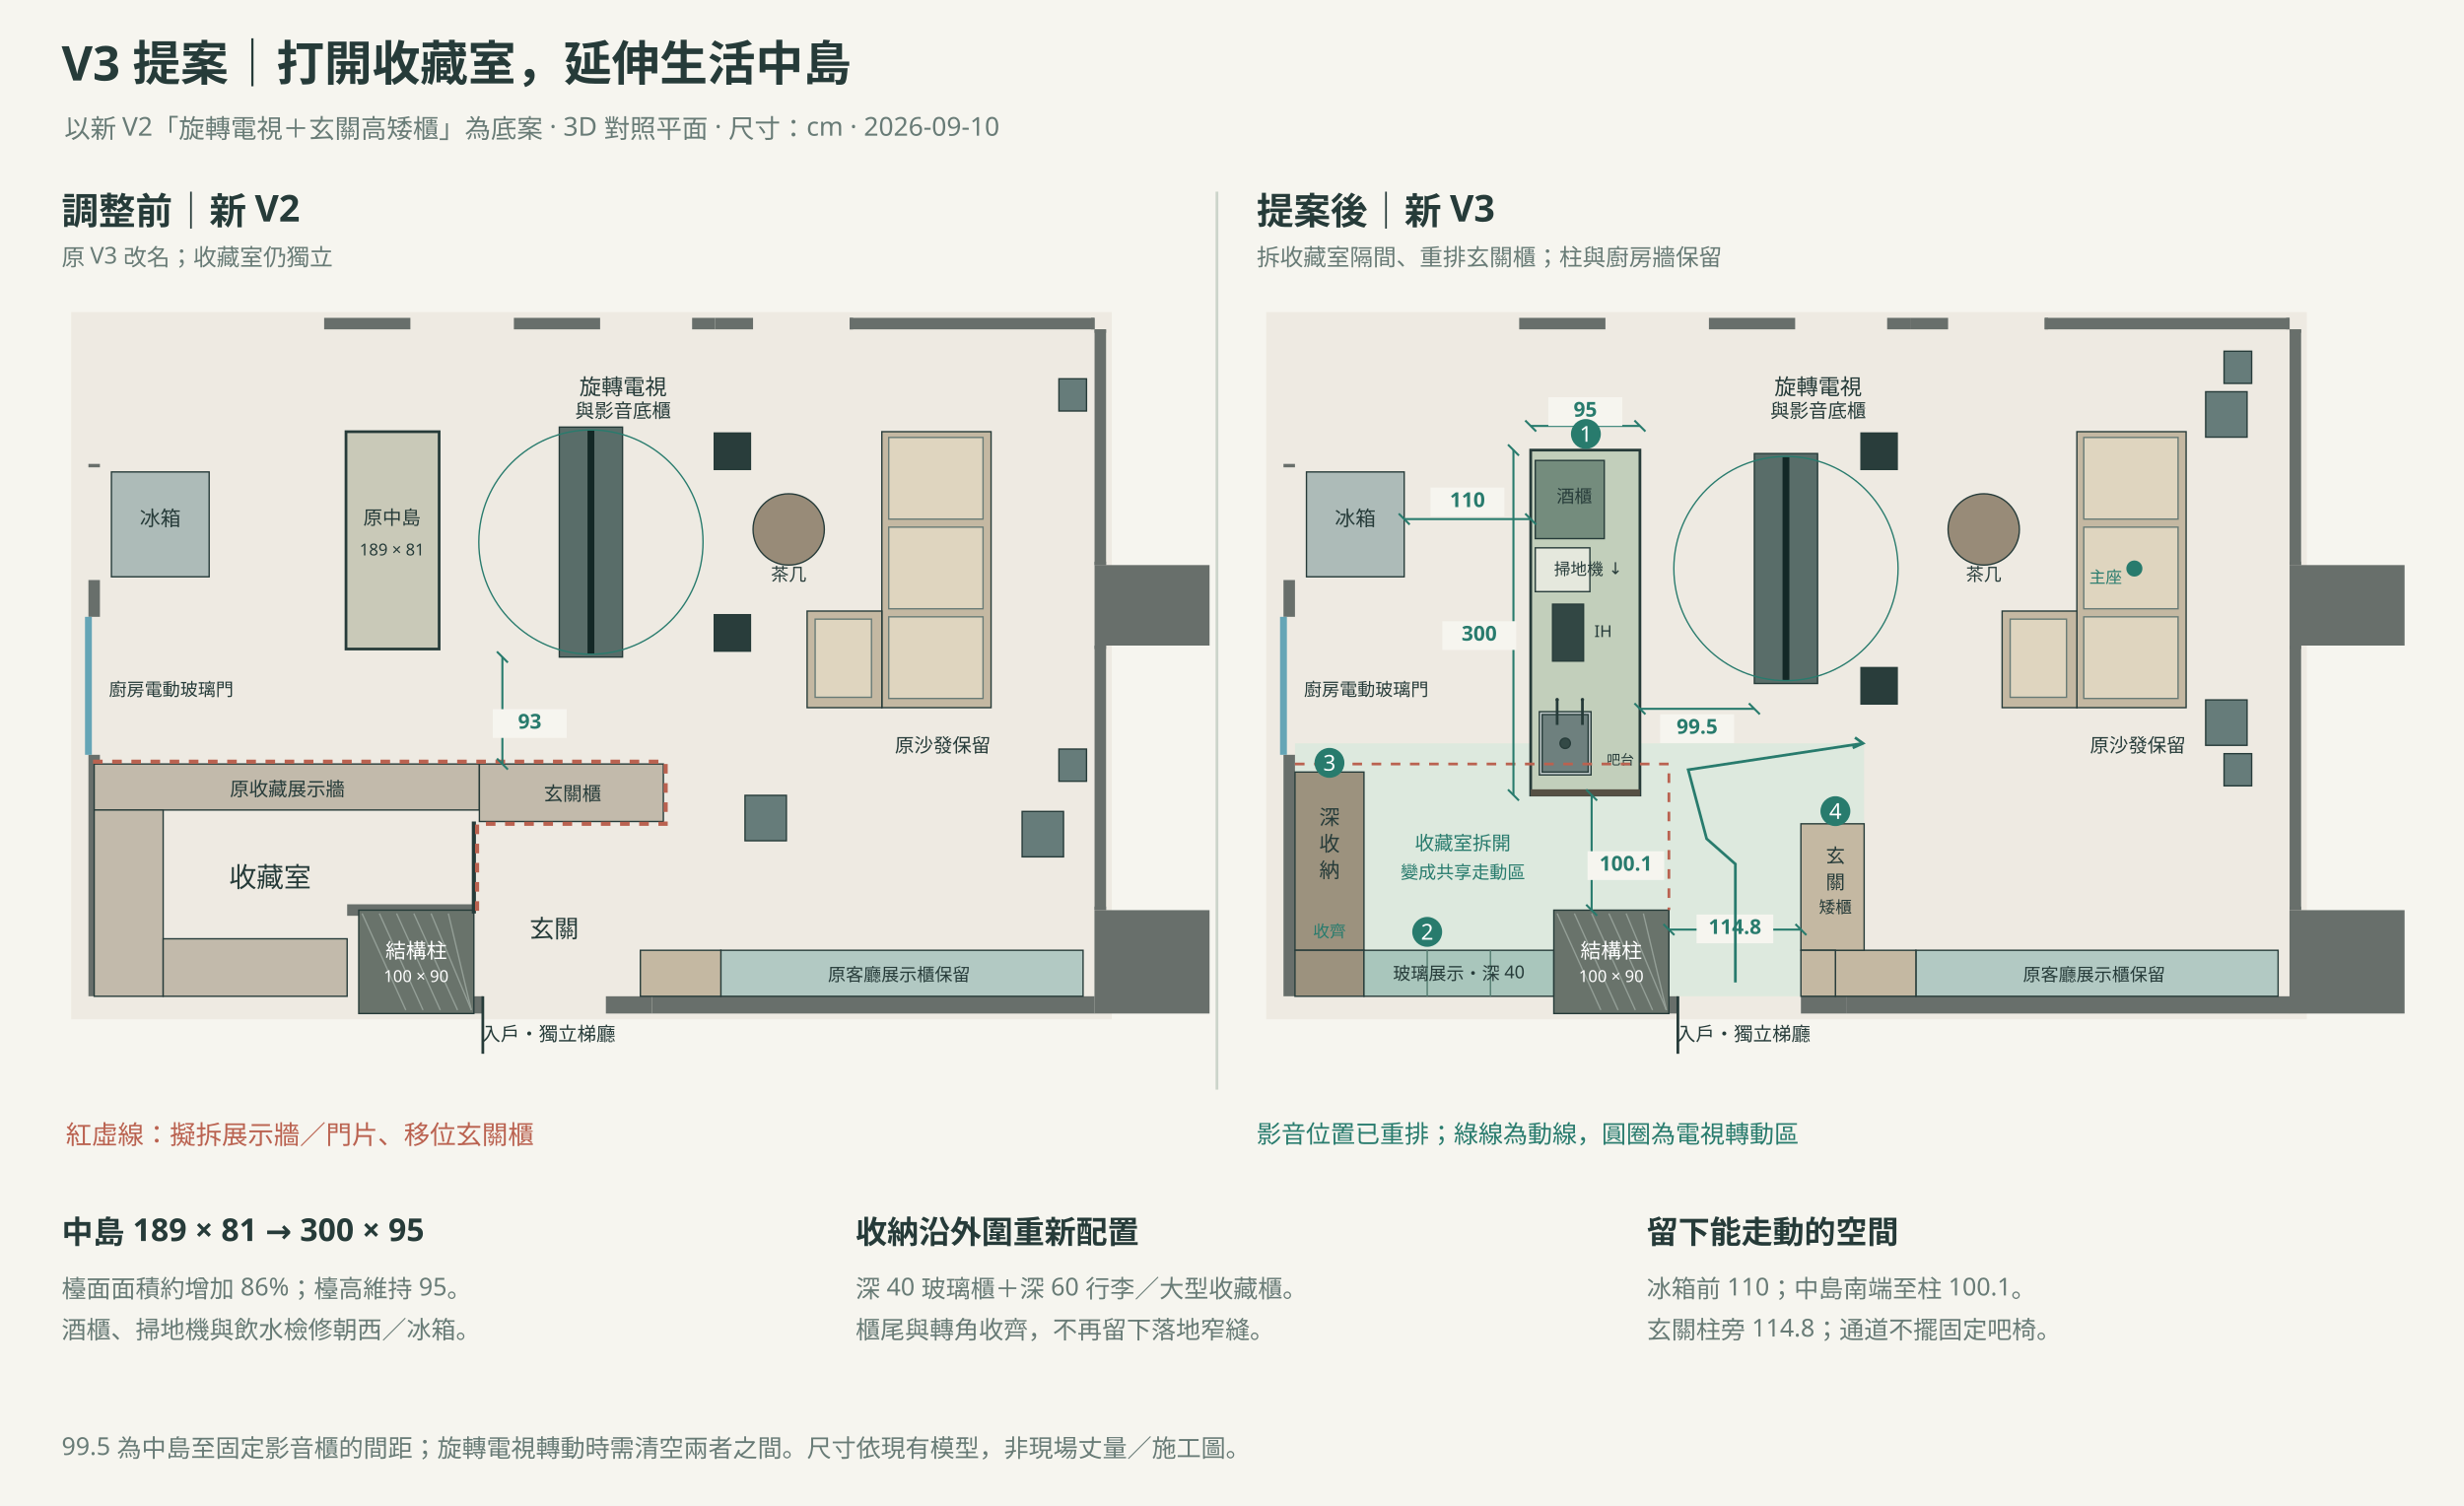
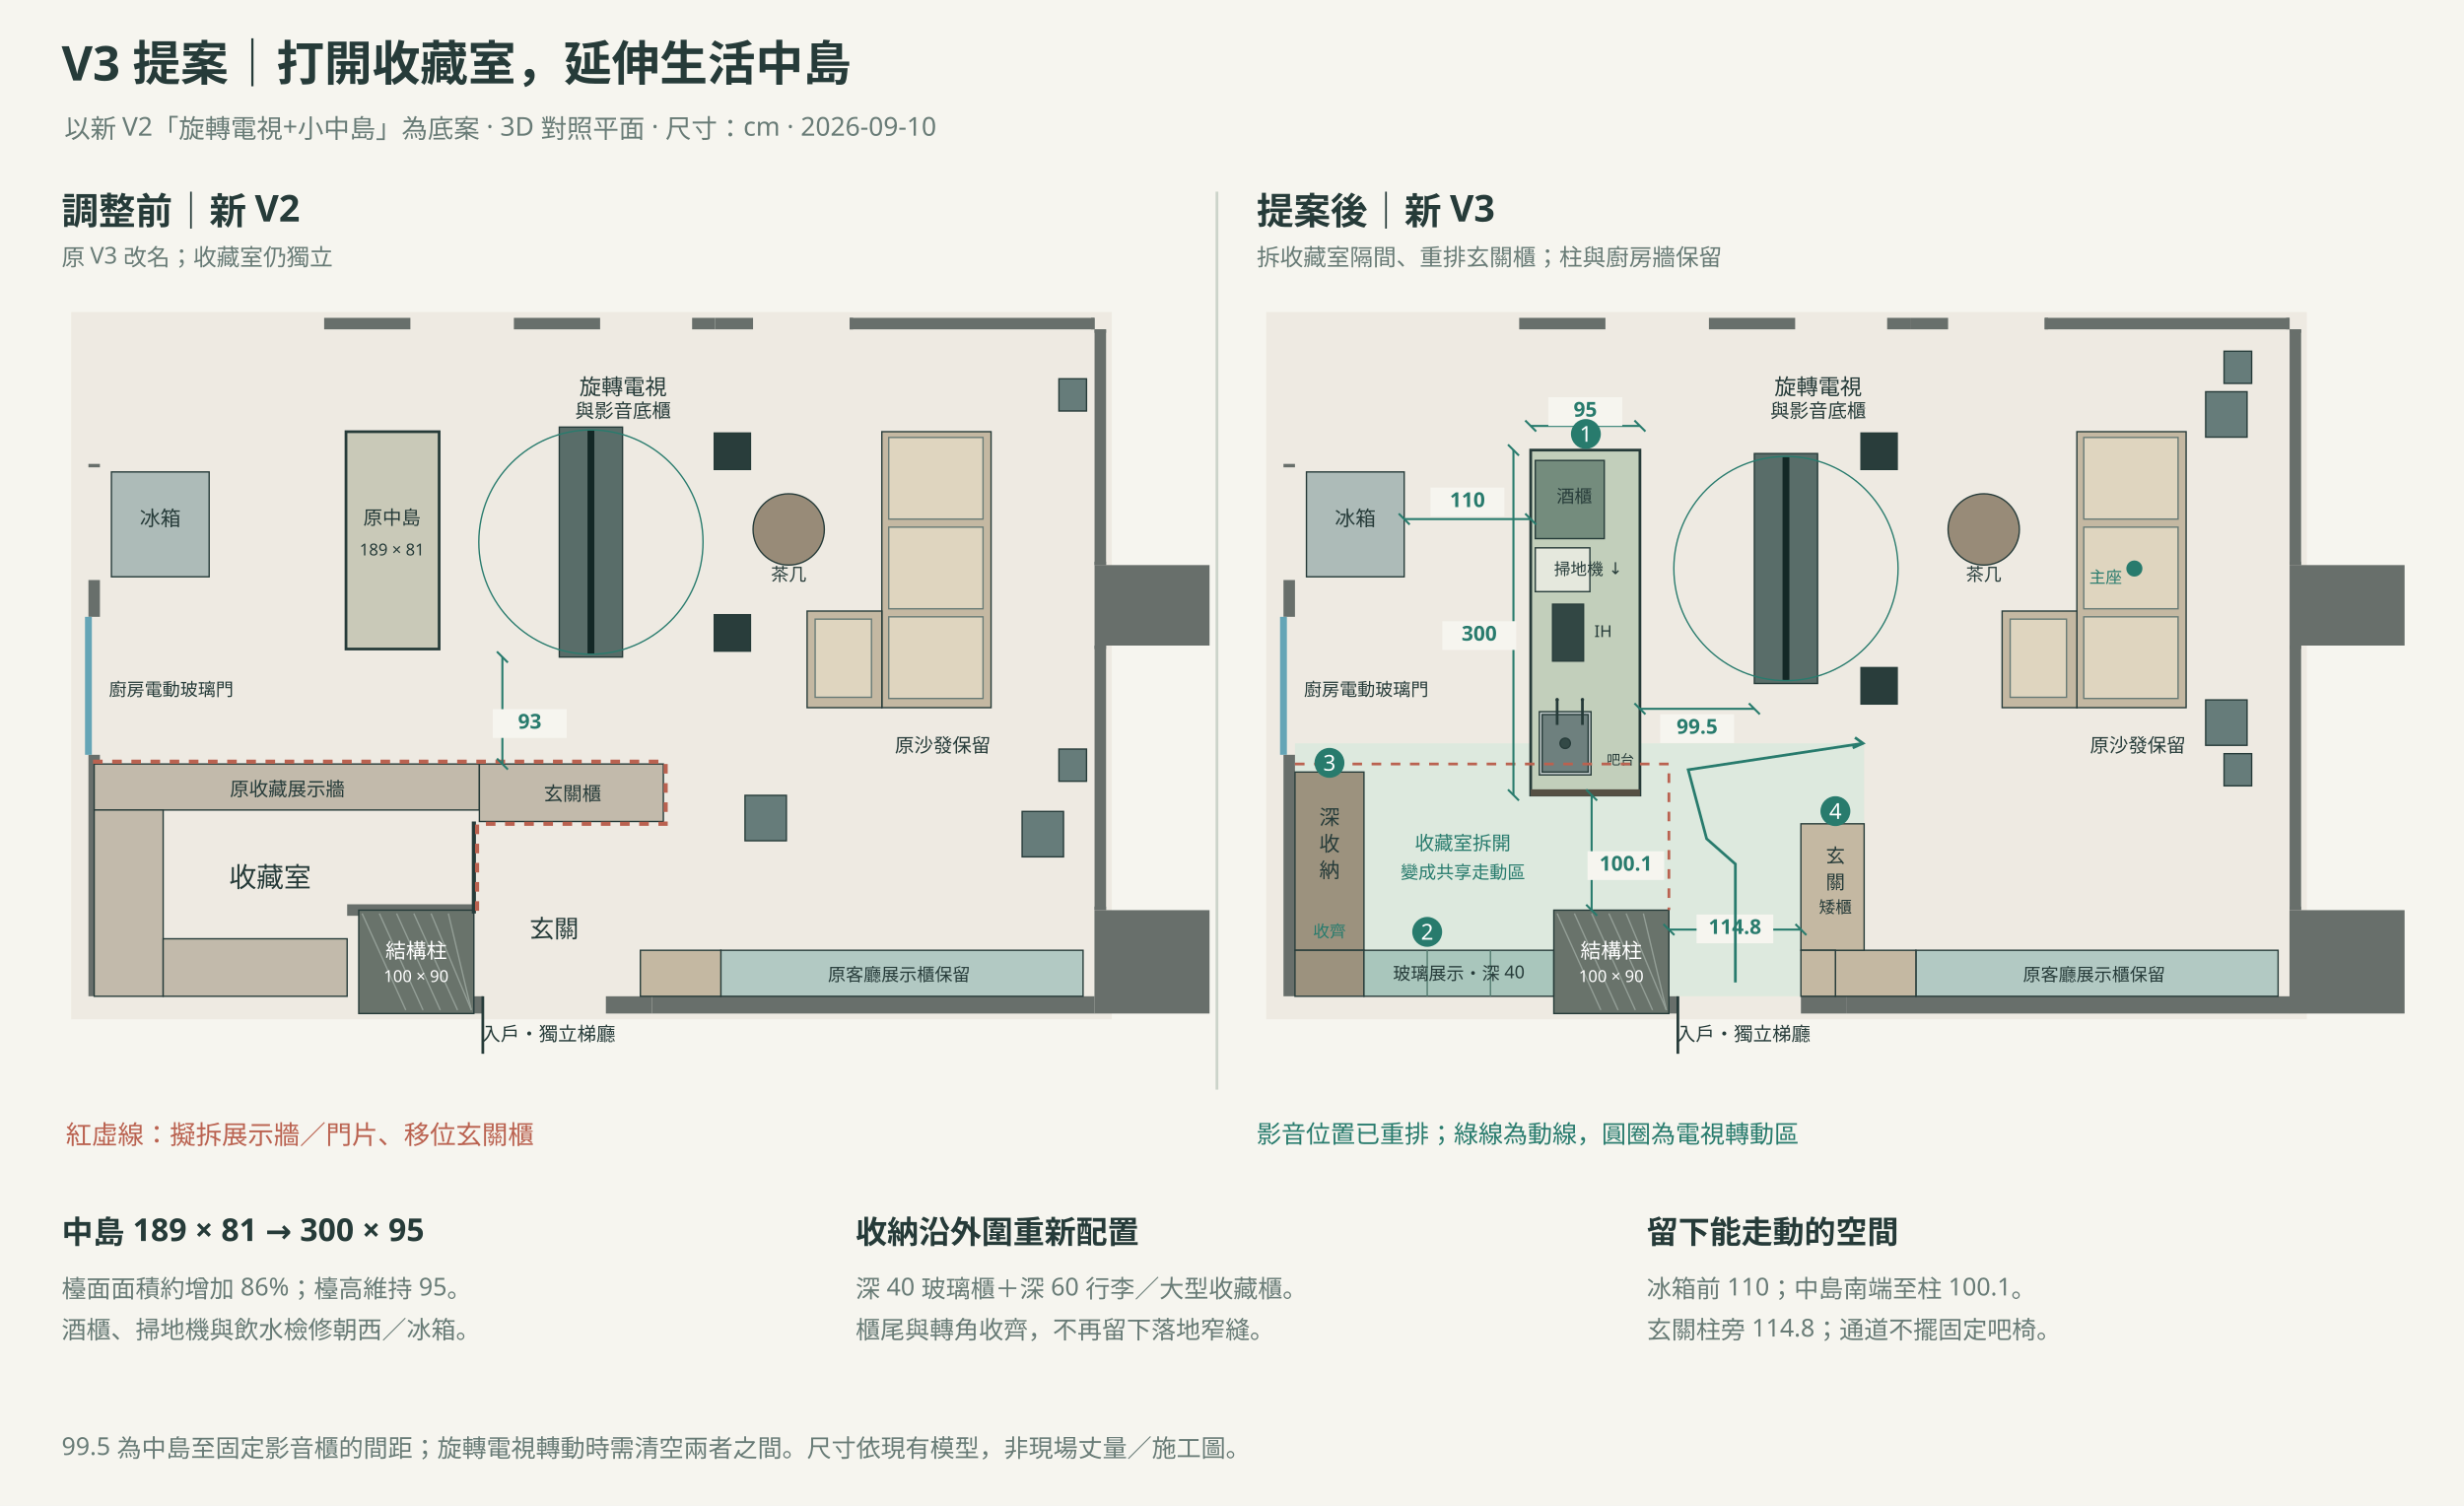
<svg xmlns="http://www.w3.org/2000/svg" width="1800" height="1100" viewBox="0 0 1800 1100" font-family="Microsoft JhengHei, sans-serif">
  <rect width="100%" height="100%" fill="#f6f5ef" />
  <text x="45.00" y="58.80" font-size="35" fill="#263b39" text-anchor="start" font-weight="700">V3 提案｜打開收藏室，延伸生活中島</text>
-   <text x="47.00" y="100.72" font-size="19" fill="#687b76" text-anchor="start" font-weight="400">以新 V2「旋轉電視＋玄關高矮櫃」為底案 · 3D 對照平面 · 尺寸：cm · 2026-09-10</text>
+   <text x="47.00" y="100.72" font-size="19" fill="#687b76" text-anchor="start" font-weight="400">以新 V2「旋轉電視+小中島」為底案 · 3D 對照平面 · 尺寸：cm · 2026-09-10</text>
  <text x="45.00" y="163.76" font-size="27" fill="#263b39" text-anchor="start" font-weight="700">調整前｜新 V2</text>
  <text x="45.00" y="193.96" font-size="17" fill="#687b76" text-anchor="start" font-weight="400">原 V3 改名；收藏室仍獨立</text>
  <rect x="52.00" y="228.00" width="760.20" height="516.60" fill="#eeeae2" stroke="none" stroke-width="1" />
  <rect x="799.52" y="664.88" width="84.08" height="75.52" fill="#686f6b" stroke="none" stroke-width="1" />
  <rect x="262.08" y="664.88" width="84.08" height="75.52" fill="#686f6b" stroke="none" stroke-width="1" />
  <rect x="476.20" y="727.80" width="323.40" height="12.60" fill="#686f6b" stroke="none" stroke-width="1" />
  <rect x="346.00" y="727.80" width="6.72" height="12.60" fill="#686f6b" stroke="none" stroke-width="1" />
  <rect x="442.60" y="727.80" width="33.60" height="12.60" fill="#686f6b" stroke="none" stroke-width="1" />
  <rect x="799.60" y="240.60" width="8.40" height="172.20" fill="#686f6b" stroke="none" stroke-width="1" />
  <rect x="799.60" y="240.60" width="8.40" height="2.52" fill="#686f6b" stroke="none" stroke-width="1" />
  <rect x="799.60" y="410.28" width="8.40" height="2.52" fill="#686f6b" stroke="none" stroke-width="1" />
  <rect x="802.54" y="243.12" width="2.52" height="167.16" fill="#686f6b" stroke="none" stroke-width="1" />
  <rect x="799.60" y="412.80" width="84.00" height="58.80" fill="#686f6b" stroke="none" stroke-width="1" />
  <rect x="799.60" y="471.60" width="8.40" height="193.20" fill="#686f6b" stroke="none" stroke-width="1" />
  <rect x="799.60" y="471.60" width="8.40" height="2.52" fill="#686f6b" stroke="none" stroke-width="1" />
  <rect x="799.60" y="662.28" width="8.40" height="2.52" fill="#686f6b" stroke="none" stroke-width="1" />
  <rect x="802.54" y="474.12" width="2.52" height="188.16" fill="#686f6b" stroke="none" stroke-width="1" />
  <rect x="236.80" y="232.20" width="63.00" height="8.40" fill="#686f6b" stroke="none" stroke-width="1" />
  <rect x="375.40" y="232.20" width="63.00" height="8.40" fill="#686f6b" stroke="none" stroke-width="1" />
  <rect x="505.60" y="232.20" width="16.80" height="8.40" fill="#686f6b" stroke="none" stroke-width="1" />
  <rect x="522.40" y="232.20" width="27.72" height="8.40" fill="#686f6b" stroke="none" stroke-width="1" />
  <rect x="620.68" y="232.20" width="178.92" height="8.40" fill="#686f6b" stroke="none" stroke-width="1" />
  <rect x="620.68" y="232.20" width="2.52" height="8.40" fill="#686f6b" stroke="none" stroke-width="1" />
  <rect x="797.08" y="232.20" width="2.52" height="8.40" fill="#686f6b" stroke="none" stroke-width="1" />
  <rect x="623.20" y="235.14" width="173.88" height="2.52" fill="#686f6b" stroke="none" stroke-width="1" />
  <rect x="64.60" y="338.88" width="8.40" height="2.52" fill="#686f6b" stroke="none" stroke-width="1" />
  <rect x="64.60" y="423.72" width="8.40" height="26.88" fill="#686f6b" stroke="none" stroke-width="1" />
  <rect x="64.60" y="551.40" width="8.40" height="176.40" fill="#686f6b" stroke="none" stroke-width="1" />
  <rect x="253.60" y="660.60" width="92.57" height="8.40" fill="#686f6b" stroke="none" stroke-width="1" />
  <rect x="81.40" y="344.76" width="71.40" height="76.61" fill="#adbbb8" stroke="#263b39" stroke-width="1" />
  <text x="117.10" y="384.00" font-size="15" fill="#263b39" text-anchor="middle" font-weight="400">冰箱</text>
  <rect x="644.20" y="315.36" width="79.80" height="201.60" fill="#c4b8a2" stroke="#263b39" stroke-width="1" />
  <rect x="589.60" y="446.40" width="54.60" height="70.56" fill="#c4b8a2" stroke="#263b39" stroke-width="1" />
  <rect x="649.24" y="319.56" width="68.88" height="59.64" fill="#dfd5bf" stroke="#687b76" stroke-width="1" />
  <rect x="649.24" y="385.08" width="68.88" height="59.64" fill="#dfd5bf" stroke="#687b76" stroke-width="1" />
  <rect x="649.24" y="450.60" width="68.88" height="59.64" fill="#dfd5bf" stroke="#687b76" stroke-width="1" />
  <rect x="595.48" y="452.28" width="41.16" height="57.12" fill="#dfd5bf" stroke="#687b76" stroke-width="1" />
  <text x="688.72" y="549.44" font-size="14" fill="#263b39" text-anchor="middle" font-weight="400">原沙發保留</text>
  <rect x="408.58" y="312.00" width="46.20" height="168.00" fill="#596d69" stroke="#263b39" stroke-width="1" />
  <polyline points="431.68,314.52 431.68,477.48" fill="none" stroke="#132826" stroke-width="5" />
  <text x="455.20" y="288.28" font-size="16" fill="#263b39" text-anchor="middle" font-weight="400">旋轉電視</text>
  <text x="455.20" y="305.00" font-size="14" fill="#263b39" text-anchor="middle" font-weight="400">與影音底櫃</text>
  <circle cx="431.68" cy="396.00" r="81.90" fill="none" stroke="#287b6d" stroke-width="1" />
  <rect x="521.77" y="316.33" width="26.46" height="26.63" fill="#293d3b" stroke="#263b39" stroke-width="1" />
  <rect x="521.77" y="449.05" width="26.46" height="26.63" fill="#293d3b" stroke="#263b39" stroke-width="1" />
  <rect x="544.24" y="581.01" width="30.24" height="33.18" fill="#667c7a" stroke="#263b39" stroke-width="1" />
  <rect x="746.68" y="592.77" width="30.24" height="33.18" fill="#667c7a" stroke="#263b39" stroke-width="1" />
  <rect x="773.56" y="276.72" width="20.16" height="23.52" fill="#667c7a" stroke="#263b39" stroke-width="1" />
  <rect x="773.56" y="547.20" width="20.16" height="23.52" fill="#667c7a" stroke="#263b39" stroke-width="1" />
  <circle cx="576.16" cy="386.76" r="26.04" fill="#988b78" stroke="#263b39" stroke-width="1" />
  <text x="576.16" y="424.24" font-size="13" fill="#263b39" text-anchor="middle" font-weight="400">茶几</text>
  <rect x="526.60" y="694.20" width="264.60" height="33.60" fill="#b2c9c3" stroke="#263b39" stroke-width="1" />
  <text x="656.80" y="716.56" font-size="13" fill="#263b39" text-anchor="middle" font-weight="400">原客廳展示櫃保留</text>
  <rect x="467.80" y="694.20" width="58.80" height="33.60" fill="#c4b8a2" stroke="#263b39" stroke-width="1" />
  <polyline points="64.60,450.60 64.60,551.40" fill="none" stroke="#65a5b6" stroke-width="5" />
  <text x="125.08" y="508.24" font-size="13" fill="#263b39" text-anchor="middle" font-weight="400">廚房電動玻璃門</text>
  <rect x="262.08" y="664.88" width="84.08" height="75.52" fill="#69736b" stroke="#263b39" stroke-width="1" />
  <polyline points="264.52,667.32 296.44,737.88" fill="none" stroke="#939e96" stroke-width="1" />
  <polyline points="277.12,667.32 309.04,737.88" fill="none" stroke="#939e96" stroke-width="1" />
  <polyline points="289.72,667.32 321.64,737.88" fill="none" stroke="#939e96" stroke-width="1" />
  <polyline points="302.32,667.32 334.24,737.88" fill="none" stroke="#939e96" stroke-width="1" />
  <polyline points="314.92,667.32 344.32,737.88" fill="none" stroke="#939e96" stroke-width="1" />
  <polyline points="327.52,667.32 344.32,737.88" fill="none" stroke="#939e96" stroke-width="1" />
  <text x="304.00" y="699.84" font-size="15" fill="#ffffff" text-anchor="middle" font-weight="400">結構柱</text>
  <text x="304.00" y="717.36" font-size="12" fill="#ffffff" text-anchor="middle" font-weight="400">100 × 90</text>
  <rect x="252.76" y="315.36" width="68.04" height="158.76" fill="#c9c9b8" stroke="#263b39" stroke-width="2" />
  <text x="286.36" y="383.12" font-size="14" fill="#263b39" text-anchor="middle" font-weight="400">原中島</text>
  <text x="286.36" y="405.72" font-size="12" fill="#263b39" text-anchor="middle" font-weight="400">189 × 81</text>
  <rect x="68.80" y="558.12" width="281.40" height="33.60" fill="#c2baab" stroke="#263b39" stroke-width="1" />
  <rect x="68.80" y="591.72" width="50.40" height="136.08" fill="#c2baab" stroke="#263b39" stroke-width="1" />
  <rect x="119.20" y="685.80" width="134.40" height="42.00" fill="#c2baab" stroke="#263b39" stroke-width="1" />
  <rect x="350.20" y="558.12" width="134.40" height="42.00" fill="#c2baab" stroke="#263b39" stroke-width="1" />
  <text x="209.92" y="581.36" font-size="14" fill="#263b39" text-anchor="middle" font-weight="400">原收藏展示牆</text>
  <text x="418.24" y="584.72" font-size="14" fill="#263b39" text-anchor="middle" font-weight="400">玄關櫃</text>
  <polyline points="346.17,600.12 346.17,667.32" fill="none" stroke="#263b39" stroke-width="3" />
  <text x="197.32" y="647.96" font-size="20" fill="#263b39" text-anchor="middle" font-weight="400">收藏室</text>
  <text x="404.80" y="684.84" font-size="18" fill="#263b39" text-anchor="middle" font-weight="400">玄關</text>
  <polyline points="67.96,556.44 486.28,556.44 486.28,601.80 348.52,601.80 348.52,668.16" fill="none" stroke="#ba6250" stroke-width="3" stroke-dasharray="7 7" />
  <polyline points="367.00,480.00 367.00,558.12" fill="none" stroke="#287b6d" stroke-width="1.5" />
  <polyline points="363.00,476.00 371.00,484.00" fill="none" stroke="#287b6d" stroke-width="1.5" />
  <polyline points="363.00,554.12 371.00,562.12" fill="none" stroke="#287b6d" stroke-width="1.5" />
  <rect x="360.00" y="518.06" width="54.00" height="21.00" fill="#f6f5ef" stroke="none" stroke-width="1" />
  <text x="387.00" y="532.26" font-size="15" fill="#287b6d" text-anchor="middle" font-weight="700">93</text>
  <polyline points="352.72,727.80 352.72,769.80" fill="none" stroke="#263b39" stroke-width="2" />
  <text x="400.60" y="760.28" font-size="14" fill="#263b39" text-anchor="middle" font-weight="400">入戶・獨立梯廳</text>
  <text x="918.00" y="163.76" font-size="27" fill="#263b39" text-anchor="start" font-weight="700">提案後｜新 V3</text>
  <text x="918.00" y="193.96" font-size="17" fill="#687b76" text-anchor="start" font-weight="400">拆收藏室隔間、重排玄關櫃；柱與廚房牆保留</text>
  <rect x="925.00" y="228.00" width="760.20" height="516.60" fill="#eeeae2" stroke="none" stroke-width="1" />
  <rect x="946.00" y="543.00" width="415.80" height="184.80" fill="#dde9de" stroke="none" stroke-width="1" />
  <rect x="1672.52" y="664.88" width="84.08" height="75.52" fill="#686f6b" stroke="none" stroke-width="1" />
  <rect x="1135.08" y="664.88" width="84.08" height="75.52" fill="#686f6b" stroke="none" stroke-width="1" />
  <rect x="1349.20" y="727.80" width="323.40" height="12.60" fill="#686f6b" stroke="none" stroke-width="1" />
  <rect x="1219.00" y="727.80" width="6.72" height="12.60" fill="#686f6b" stroke="none" stroke-width="1" />
  <rect x="1315.60" y="727.80" width="33.60" height="12.60" fill="#686f6b" stroke="none" stroke-width="1" />
  <rect x="1672.60" y="240.60" width="8.40" height="172.20" fill="#686f6b" stroke="none" stroke-width="1" />
  <rect x="1672.60" y="240.60" width="8.40" height="2.52" fill="#686f6b" stroke="none" stroke-width="1" />
  <rect x="1672.60" y="410.28" width="8.40" height="2.52" fill="#686f6b" stroke="none" stroke-width="1" />
  <rect x="1675.54" y="243.12" width="2.52" height="167.16" fill="#686f6b" stroke="none" stroke-width="1" />
  <rect x="1672.60" y="412.80" width="84.00" height="58.80" fill="#686f6b" stroke="none" stroke-width="1" />
  <rect x="1672.60" y="471.60" width="8.40" height="193.20" fill="#686f6b" stroke="none" stroke-width="1" />
  <rect x="1672.60" y="471.60" width="8.40" height="2.52" fill="#686f6b" stroke="none" stroke-width="1" />
  <rect x="1672.60" y="662.28" width="8.40" height="2.52" fill="#686f6b" stroke="none" stroke-width="1" />
  <rect x="1675.54" y="474.12" width="2.52" height="188.16" fill="#686f6b" stroke="none" stroke-width="1" />
  <rect x="1109.80" y="232.20" width="63.00" height="8.40" fill="#686f6b" stroke="none" stroke-width="1" />
  <rect x="1248.40" y="232.20" width="63.00" height="8.40" fill="#686f6b" stroke="none" stroke-width="1" />
  <rect x="1378.60" y="232.20" width="16.80" height="8.40" fill="#686f6b" stroke="none" stroke-width="1" />
  <rect x="1395.40" y="232.20" width="27.72" height="8.40" fill="#686f6b" stroke="none" stroke-width="1" />
  <rect x="1493.68" y="232.20" width="178.92" height="8.40" fill="#686f6b" stroke="none" stroke-width="1" />
  <rect x="1493.68" y="232.20" width="2.52" height="8.40" fill="#686f6b" stroke="none" stroke-width="1" />
  <rect x="1670.08" y="232.20" width="2.52" height="8.40" fill="#686f6b" stroke="none" stroke-width="1" />
  <rect x="1496.20" y="235.14" width="173.88" height="2.52" fill="#686f6b" stroke="none" stroke-width="1" />
  <rect x="937.60" y="338.88" width="8.40" height="2.52" fill="#686f6b" stroke="none" stroke-width="1" />
  <rect x="937.60" y="423.72" width="8.40" height="26.88" fill="#686f6b" stroke="none" stroke-width="1" />
  <rect x="937.60" y="551.40" width="8.40" height="176.40" fill="#686f6b" stroke="none" stroke-width="1" />
  <rect x="954.40" y="344.76" width="71.40" height="76.61" fill="#adbbb8" stroke="#263b39" stroke-width="1" />
  <text x="990.10" y="384.00" font-size="15" fill="#263b39" text-anchor="middle" font-weight="400">冰箱</text>
  <rect x="1517.20" y="315.36" width="79.80" height="201.60" fill="#c4b8a2" stroke="#263b39" stroke-width="1" />
  <rect x="1462.60" y="446.40" width="54.60" height="70.56" fill="#c4b8a2" stroke="#263b39" stroke-width="1" />
  <rect x="1522.24" y="319.56" width="68.88" height="59.64" fill="#dfd5bf" stroke="#687b76" stroke-width="1" />
  <rect x="1522.24" y="385.08" width="68.88" height="59.64" fill="#dfd5bf" stroke="#687b76" stroke-width="1" />
  <rect x="1522.24" y="450.60" width="68.88" height="59.64" fill="#dfd5bf" stroke="#687b76" stroke-width="1" />
  <rect x="1468.48" y="452.28" width="41.16" height="57.12" fill="#dfd5bf" stroke="#687b76" stroke-width="1" />
  <text x="1561.72" y="549.44" font-size="14" fill="#263b39" text-anchor="middle" font-weight="400">原沙發保留</text>
  <rect x="1281.58" y="331.32" width="46.20" height="168.00" fill="#596d69" stroke="#263b39" stroke-width="1" />
  <polyline points="1304.68,333.84 1304.68,496.80" fill="none" stroke="#132826" stroke-width="5" />
  <text x="1328.20" y="288.28" font-size="16" fill="#263b39" text-anchor="middle" font-weight="400">旋轉電視</text>
  <text x="1328.20" y="305.00" font-size="14" fill="#263b39" text-anchor="middle" font-weight="400">與影音底櫃</text>
  <circle cx="1304.68" cy="415.32" r="81.90" fill="none" stroke="#287b6d" stroke-width="1" />
  <rect x="1359.49" y="487.69" width="26.46" height="26.63" fill="#293d3b" stroke="#263b39" stroke-width="1" />
  <rect x="1359.49" y="316.33" width="26.46" height="26.63" fill="#293d3b" stroke="#263b39" stroke-width="1" />
  <rect x="1611.28" y="286.17" width="30.24" height="33.18" fill="#667c7a" stroke="#263b39" stroke-width="1" />
  <rect x="1611.28" y="511.29" width="30.24" height="33.18" fill="#667c7a" stroke="#263b39" stroke-width="1" />
  <rect x="1624.72" y="550.56" width="20.16" height="23.52" fill="#667c7a" stroke="#263b39" stroke-width="1" />
  <rect x="1624.72" y="256.56" width="20.16" height="23.52" fill="#667c7a" stroke="#263b39" stroke-width="1" />
  <circle cx="1559.20" cy="415.32" r="5.88" fill="#287b6d" stroke="none" stroke-width="1" />
  <text x="1538.20" y="425.88" font-size="12" fill="#287b6d" text-anchor="middle" font-weight="400">主座</text>
  <circle cx="1449.16" cy="386.76" r="26.04" fill="#988b78" stroke="#263b39" stroke-width="1" />
  <text x="1449.16" y="424.24" font-size="13" fill="#263b39" text-anchor="middle" font-weight="400">茶几</text>
  <rect x="1399.60" y="694.20" width="264.60" height="33.60" fill="#b2c9c3" stroke="#263b39" stroke-width="1" />
  <text x="1529.80" y="716.56" font-size="13" fill="#263b39" text-anchor="middle" font-weight="400">原客廳展示櫃保留</text>
  <rect x="1340.80" y="694.20" width="58.80" height="33.60" fill="#c4b8a2" stroke="#263b39" stroke-width="1" />
  <polyline points="937.60,450.60 937.60,551.40" fill="none" stroke="#65a5b6" stroke-width="5" />
  <text x="998.08" y="508.24" font-size="13" fill="#263b39" text-anchor="middle" font-weight="400">廚房電動玻璃門</text>
  <rect x="1135.08" y="664.88" width="84.08" height="75.52" fill="#69736b" stroke="#263b39" stroke-width="1" />
  <polyline points="1137.52,667.32 1169.44,737.88" fill="none" stroke="#939e96" stroke-width="1" />
  <polyline points="1150.12,667.32 1182.04,737.88" fill="none" stroke="#939e96" stroke-width="1" />
  <polyline points="1162.72,667.32 1194.64,737.88" fill="none" stroke="#939e96" stroke-width="1" />
  <polyline points="1175.32,667.32 1207.24,737.88" fill="none" stroke="#939e96" stroke-width="1" />
  <polyline points="1187.92,667.32 1217.32,737.88" fill="none" stroke="#939e96" stroke-width="1" />
  <polyline points="1200.52,667.32 1217.32,737.88" fill="none" stroke="#939e96" stroke-width="1" />
  <text x="1177.00" y="699.84" font-size="15" fill="#ffffff" text-anchor="middle" font-weight="400">結構柱</text>
  <text x="1177.00" y="717.36" font-size="12" fill="#ffffff" text-anchor="middle" font-weight="400">100 × 90</text>
  <rect x="1118.20" y="328.80" width="79.80" height="252.00" fill="#c2cfbb" stroke="#263b39" stroke-width="2" />
  <polyline points="1118.20,579.12 1198.00,579.12" fill="none" stroke="#565044" stroke-width="5" />
  <rect x="1121.56" y="336.36" width="50.40" height="57.12" fill="#748c7d" stroke="#263b39" stroke-width="1" />
  <text x="1150.12" y="367.12" font-size="13" fill="#263b39" text-anchor="middle" font-weight="400">酒櫃</text>
  <rect x="1121.56" y="400.20" width="39.90" height="32.00" fill="#e5e8dd" stroke="#263b39" stroke-width="1" />
  <text x="1160.20" y="420.00" font-size="12" fill="#263b39" text-anchor="middle" font-weight="400">掃地機 ↓</text>
  <rect x="1134.16" y="441.36" width="22.68" height="41.58" fill="#324744" stroke="#263b39" stroke-width="1" />
  <text x="1171.12" y="465.36" font-size="12" fill="#263b39" text-anchor="middle" font-weight="400">IH</text>
  <rect x="1124.50" y="519.90" width="37.80" height="46.20" fill="#c1cbcb" stroke="#263b39" stroke-width="1" />
  <rect x="1126.60" y="522.00" width="33.60" height="42.00" fill="#6e807e" stroke="#263b39" stroke-width="1" />
  <circle cx="1143.40" cy="543.00" r="3.78" fill="#334946" stroke="#263b39" stroke-width="1" />
  <polyline points="1137.52,511.08 1137.52,529.56" fill="none" stroke="#263b39" stroke-width="2" />
  <circle cx="1137.52" cy="511.08" r="1.26" fill="#263b39" stroke="none" stroke-width="1" />
  <polyline points="1156.00,511.08 1156.00,529.56" fill="none" stroke="#263b39" stroke-width="2" />
  <circle cx="1156.00" cy="511.08" r="1.26" fill="#263b39" stroke="none" stroke-width="1" />
  <text x="1183.72" y="558.52" font-size="10" fill="#263b39" text-anchor="middle" font-weight="400">吧台</text>
  <rect x="946.00" y="564.00" width="50.40" height="130.20" fill="#9c927e" stroke="#263b39" stroke-width="1" />
  <text x="971.20" y="684.60" font-size="12" fill="#287b6d" text-anchor="middle" font-weight="400">收齊</text>
  <text x="971.20" y="602.40" font-size="15" fill="#263b39" text-anchor="middle" font-weight="400">深</text>
  <text x="971.20" y="621.72" font-size="15" fill="#263b39" text-anchor="middle" font-weight="400">收</text>
  <text x="971.20" y="641.04" font-size="15" fill="#263b39" text-anchor="middle" font-weight="400">納</text>
  <rect x="946.00" y="694.20" width="50.40" height="33.60" fill="#9c927e" stroke="#263b39" stroke-width="1" />
  <rect x="996.40" y="694.20" width="138.60" height="33.60" fill="#a9c6bc" stroke="#263b39" stroke-width="1" />
  <polyline points="1042.60,694.20 1042.60,727.80" fill="none" stroke="#547c70" stroke-width="1" />
  <polyline points="1088.80,694.20 1088.80,727.80" fill="none" stroke="#547c70" stroke-width="1" />
  <text x="1065.70" y="715.72" font-size="13" fill="#263b39" text-anchor="middle" font-weight="400">玻璃展示・深 40</text>
  <rect x="1315.60" y="601.80" width="46.20" height="92.40" fill="#c4b8a2" stroke="#263b39" stroke-width="1" />
  <rect x="1315.60" y="694.20" width="25.20" height="33.60" fill="#c4b8a2" stroke="#263b39" stroke-width="1" />
  <text x="1340.80" y="630.08" font-size="14" fill="#263b39" text-anchor="middle" font-weight="400">玄</text>
  <text x="1340.80" y="649.40" font-size="14" fill="#263b39" text-anchor="middle" font-weight="400">關</text>
  <text x="1340.80" y="666.96" font-size="12" fill="#263b39" text-anchor="middle" font-weight="400">矮櫃</text>
  <polyline points="946.00,558.12 1219.17,558.12 1219.17,664.80" fill="none" stroke="#ba6250" stroke-width="2" stroke-dasharray="7 7" />
  <polyline points="1025.80,379.20 1118.20,379.20" fill="none" stroke="#287b6d" stroke-width="1.5" />
  <polyline points="1021.80,375.20 1029.80,383.20" fill="none" stroke="#287b6d" stroke-width="1.5" />
  <polyline points="1114.20,375.20 1122.20,383.20" fill="none" stroke="#287b6d" stroke-width="1.5" />
  <rect x="1045.00" y="356.20" width="54.00" height="21.00" fill="#f6f5ef" stroke="none" stroke-width="1" />
  <text x="1072.00" y="370.40" font-size="15" fill="#287b6d" text-anchor="middle" font-weight="700">110</text>
  <polyline points="1198.00,517.80 1281.58,517.80" fill="none" stroke="#287b6d" stroke-width="1.5" />
  <polyline points="1194.00,513.80 1202.00,521.80" fill="none" stroke="#287b6d" stroke-width="1.5" />
  <polyline points="1277.58,513.80 1285.58,521.80" fill="none" stroke="#287b6d" stroke-width="1.5" />
  <rect x="1212.79" y="521.80" width="54.00" height="21.00" fill="#f6f5ef" stroke="none" stroke-width="1" />
  <text x="1239.79" y="536.00" font-size="15" fill="#287b6d" text-anchor="middle" font-weight="700">99.5</text>
  <polyline points="1118.20,311.16 1198.00,311.16" fill="none" stroke="#287b6d" stroke-width="1.5" />
  <polyline points="1114.20,307.16 1122.20,315.16" fill="none" stroke="#287b6d" stroke-width="1.5" />
  <polyline points="1194.00,307.16 1202.00,315.16" fill="none" stroke="#287b6d" stroke-width="1.5" />
  <rect x="1131.10" y="290.16" width="54.00" height="21.00" fill="#f6f5ef" stroke="none" stroke-width="1" />
  <text x="1158.10" y="304.36" font-size="15" fill="#287b6d" text-anchor="middle" font-weight="700">95</text>
  <polyline points="1105.60,328.80 1105.60,580.80" fill="none" stroke="#287b6d" stroke-width="1.5" />
  <polyline points="1101.60,324.80 1109.60,332.80" fill="none" stroke="#287b6d" stroke-width="1.5" />
  <polyline points="1101.60,576.80 1109.60,584.80" fill="none" stroke="#287b6d" stroke-width="1.5" />
  <rect x="1053.60" y="453.80" width="54.00" height="21.00" fill="#f6f5ef" stroke="none" stroke-width="1" />
  <text x="1080.60" y="468.00" font-size="15" fill="#287b6d" text-anchor="middle" font-weight="700">300</text>
  <polyline points="1162.72,580.80 1162.72,664.88" fill="none" stroke="#287b6d" stroke-width="1.5" />
  <polyline points="1158.72,576.80 1166.72,584.80" fill="none" stroke="#287b6d" stroke-width="1.5" />
  <polyline points="1158.72,660.88 1166.72,668.88" fill="none" stroke="#287b6d" stroke-width="1.5" />
  <rect x="1159.72" y="621.84" width="56.00" height="21.00" fill="#f6f5ef" stroke="none" stroke-width="1" />
  <text x="1187.72" y="636.04" font-size="15" fill="#287b6d" text-anchor="middle" font-weight="700">100.1</text>
  <polyline points="1219.17,679.08 1315.60,679.08" fill="none" stroke="#287b6d" stroke-width="1.5" />
  <polyline points="1215.17,675.08 1223.17,683.08" fill="none" stroke="#287b6d" stroke-width="1.5" />
  <polyline points="1311.60,675.08 1319.60,683.08" fill="none" stroke="#287b6d" stroke-width="1.5" />
  <rect x="1239.38" y="668.08" width="56.00" height="21.00" fill="#f6f5ef" stroke="none" stroke-width="1" />
  <text x="1267.38" y="682.28" font-size="15" fill="#287b6d" text-anchor="middle" font-weight="700">114.8</text>
  <polyline points="1267.72,717.72 1267.72,631.20 1246.72,612.72 1233.28,562.32 1360.96,543.00" fill="none" stroke="#287b6d" stroke-width="2" />
  <polyline points="1355.08,538.80 1360.96,543.00 1353.40,546.36" fill="none" stroke="#287b6d" stroke-width="2" />
  <text x="1068.64" y="620.84" font-size="14" fill="#287b6d" text-anchor="middle" font-weight="400">收藏室拆開</text>
  <text x="1068.64" y="641.80" font-size="13" fill="#287b6d" text-anchor="middle" font-weight="400">變成共享走動區</text>
  <circle cx="1158.52" cy="317.04" r="10.92" fill="#287b6d" stroke="none" stroke-width="1" />
  <text x="1158.52" y="322.72" font-size="16" fill="#ffffff" text-anchor="middle" font-weight="400">1</text>
  <circle cx="1042.60" cy="680.76" r="10.92" fill="#287b6d" stroke="none" stroke-width="1" />
  <text x="1042.60" y="686.44" font-size="16" fill="#ffffff" text-anchor="middle" font-weight="400">2</text>
  <circle cx="971.20" cy="557.28" r="10.92" fill="#287b6d" stroke="none" stroke-width="1" />
  <text x="971.20" y="562.96" font-size="16" fill="#ffffff" text-anchor="middle" font-weight="400">3</text>
  <circle cx="1340.80" cy="592.56" r="10.92" fill="#287b6d" stroke="none" stroke-width="1" />
  <text x="1340.80" y="598.24" font-size="16" fill="#ffffff" text-anchor="middle" font-weight="400">4</text>
  <polyline points="1225.72,727.80 1225.72,769.80" fill="none" stroke="#263b39" stroke-width="2" />
  <text x="1273.60" y="760.28" font-size="14" fill="#263b39" text-anchor="middle" font-weight="400">入戶・獨立梯廳</text>
  <polyline points="889.00,140.00 889.00,796.00" fill="none" stroke="#ccd4ca" stroke-width="2" />
  <text x="48.00" y="835.72" font-size="19" fill="#ba6250" text-anchor="start" font-weight="400">紅虛線：擬拆展示牆／門片、移位玄關櫃</text>
  <text x="918.00" y="834.84" font-size="18" fill="#287b6d" text-anchor="start" font-weight="400">影音位置已重排；綠線為動線，圓圈為電視轉動區</text>
  <text x="45.00" y="908.24" font-size="23" fill="#263b39" text-anchor="start" font-weight="700">中島 189 × 81 → 300 × 95</text>
  <text x="45.00" y="947.84" font-size="18" fill="#687b76" text-anchor="start" font-weight="400">檯面面積約增加 86%；檯高維持 95。</text>
  <text x="45.00" y="977.84" font-size="18" fill="#687b76" text-anchor="start" font-weight="400">酒櫃、掃地機與飲水檢修朝西／冰箱。</text>
  <text x="625.00" y="908.24" font-size="23" fill="#263b39" text-anchor="start" font-weight="700">收納沿外圍重新配置</text>
  <text x="625.00" y="947.84" font-size="18" fill="#687b76" text-anchor="start" font-weight="400">深 40 玻璃櫃＋深 60 行李／大型收藏櫃。</text>
  <text x="625.00" y="977.84" font-size="18" fill="#687b76" text-anchor="start" font-weight="400">櫃尾與轉角收齊，不再留下落地窄縫。</text>
  <text x="1203.00" y="908.24" font-size="23" fill="#263b39" text-anchor="start" font-weight="700">留下能走動的空間</text>
  <text x="1203.00" y="947.84" font-size="18" fill="#687b76" text-anchor="start" font-weight="400">冰箱前 110；中島南端至柱 100.1。</text>
  <text x="1203.00" y="977.84" font-size="18" fill="#687b76" text-anchor="start" font-weight="400">玄關柱旁 114.8；通道不擺固定吧椅。</text>
  <text x="45.00" y="1062.84" font-size="18" fill="#687b76" text-anchor="start" font-weight="400">99.5 為中島至固定影音櫃的間距；旋轉電視轉動時需清空兩者之間。尺寸依現有模型，非現場丈量／施工圖。</text>
</svg>
